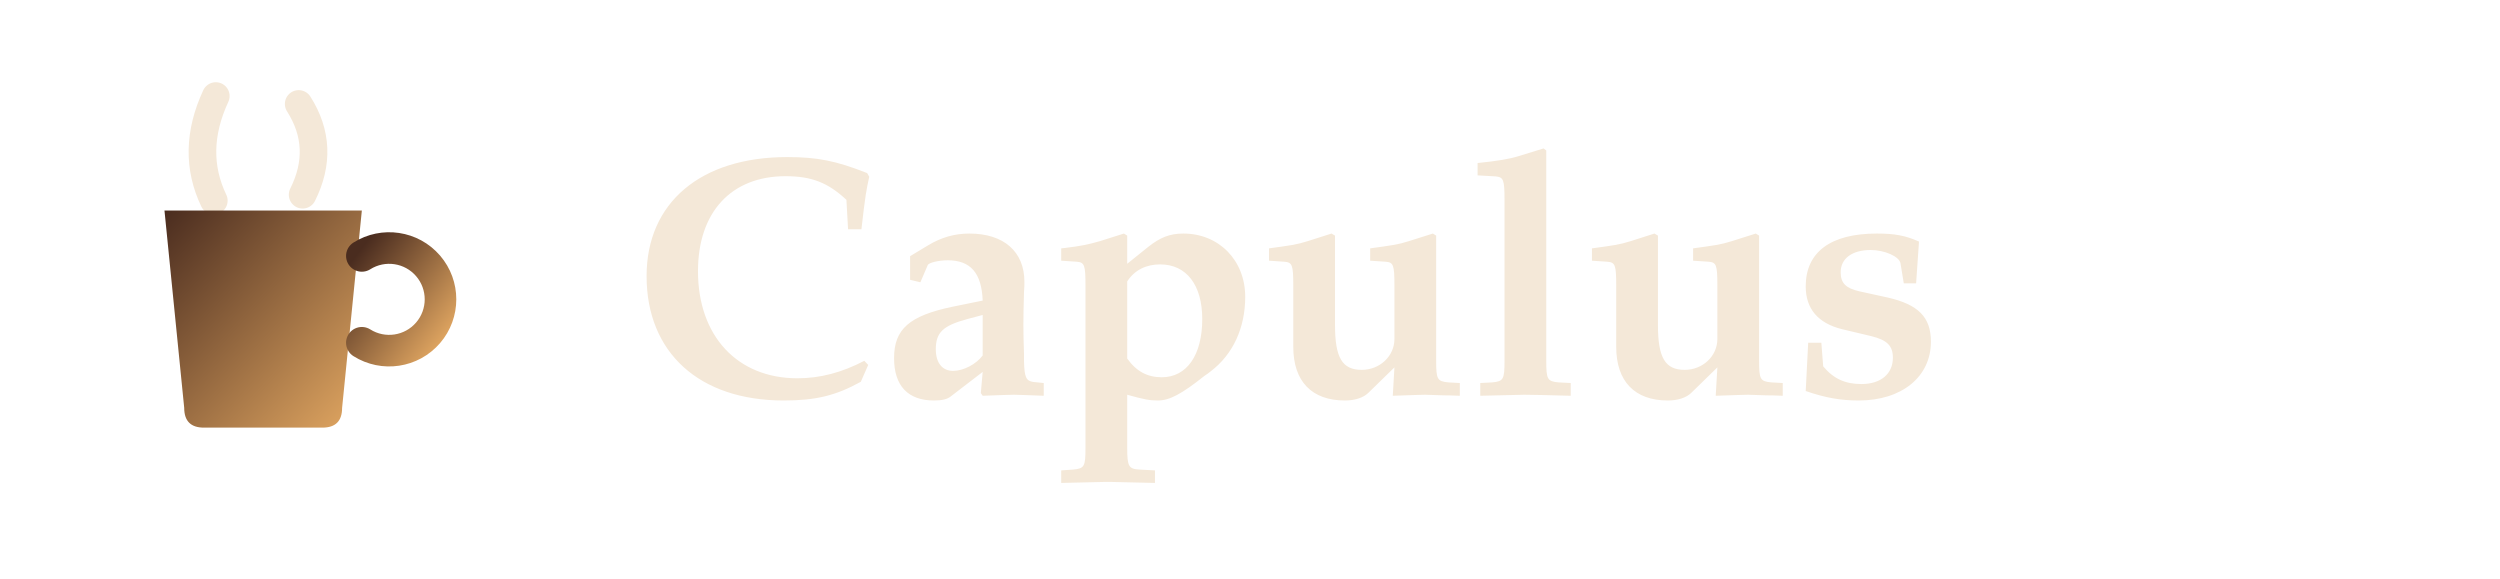
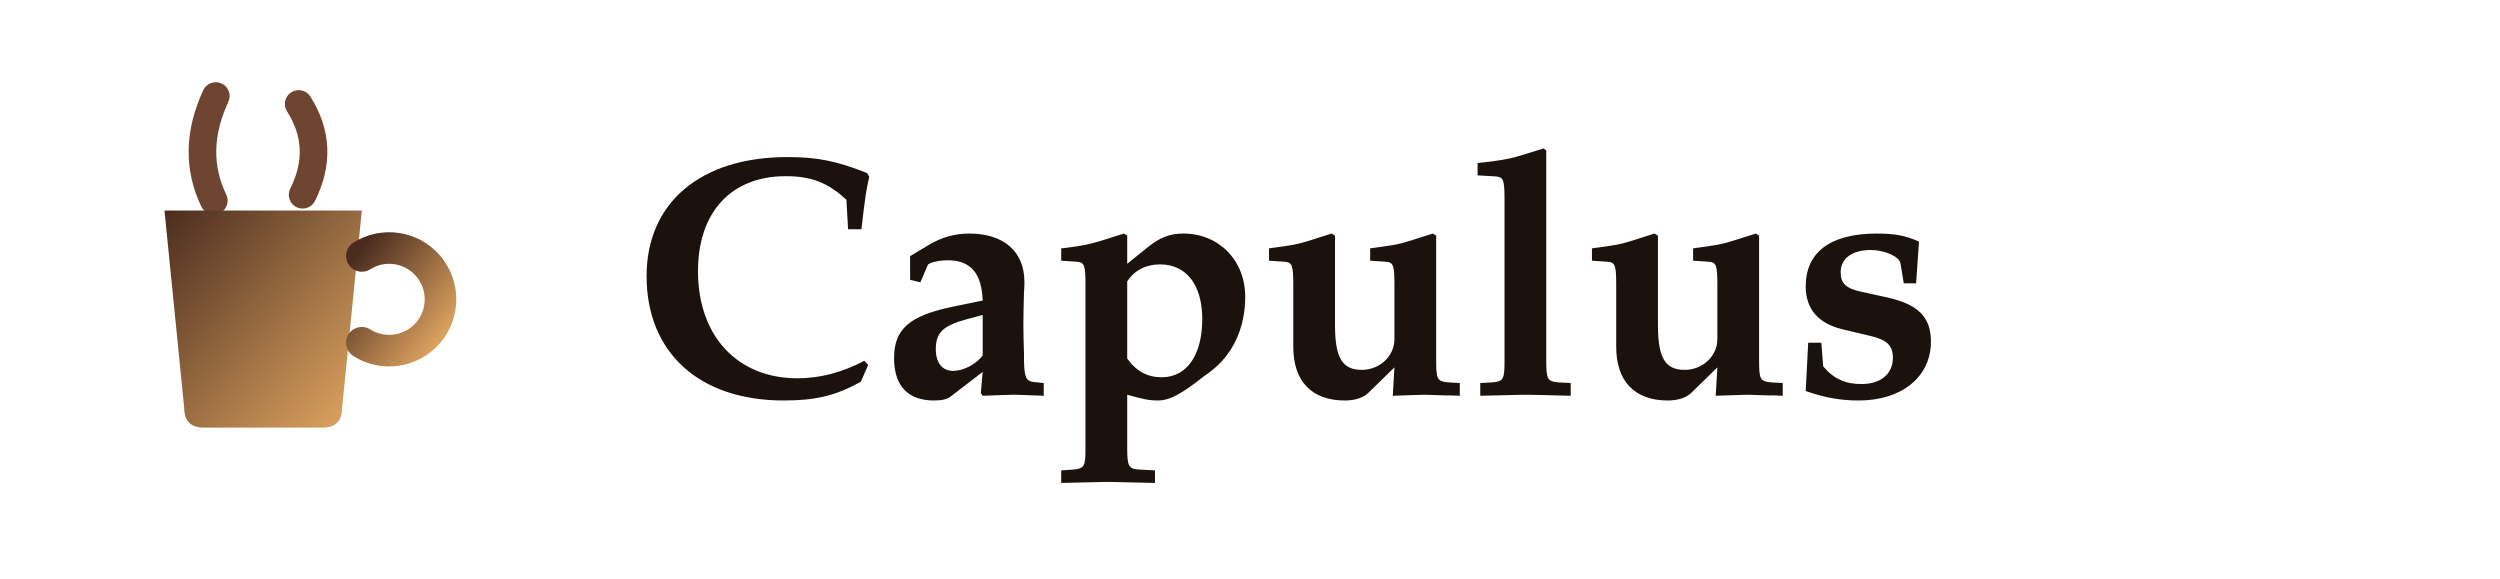
<svg xmlns="http://www.w3.org/2000/svg" viewBox="0 0 190 44">
  <defs>
    <linearGradient id="g" x1="0" y1="0" x2="1" y2="1">
      <stop offset="0%" stop-color="#4a2c1f" />
      <stop offset="100%" stop-color="#e3a862" />
    </linearGradient>
  </defs>
  <svg x="2" y="4" width="36" height="36" viewBox="0 0 24 24">
-     <path d="M9.5,7.5 Q8.3,5 9.6,2.2" fill="none" stroke="#f4e8d8" stroke-width="1.4" stroke-linecap="round" />
-     <path d="M14,7.2 Q15.2,4.8 13.8,2.6" fill="none" stroke="#f4e8d8" stroke-width="1.4" stroke-linecap="round" />
+     <path d="M9.5,7.5 Q8.3,5 9.6,2.2" fill="none" stroke="#6e4530" stroke-width="1.4" stroke-linecap="round" />
+     <path d="M14,7.2 Q15.2,4.8 13.8,2.6" fill="none" stroke="#6e4530" stroke-width="1.4" stroke-linecap="round" />
    <path d="M7,8 L17,8 L16,18 Q16,19 15,19 L9,19 Q8,19 8,18 Z" fill="url(#g)" />
    <path d="M17,10.3 A2.6,2.6 0 1 1 17,14.7" fill="none" stroke="url(#g)" stroke-width="1.6" stroke-linecap="round" />
  </svg>
-   <text x="48" y="30" font-family="Georgia, 'Iowan Old Style', 'Palatino Linotype', Palatino, serif" font-size="26" font-weight="700" fill="#f4e8d8">Capulus</text>
+   <text x="48" y="30" font-family="Georgia, 'Iowan Old Style', 'Palatino Linotype', Palatino, serif" font-size="26" font-weight="700" fill="#1b120d">Capulus</text>
</svg>
